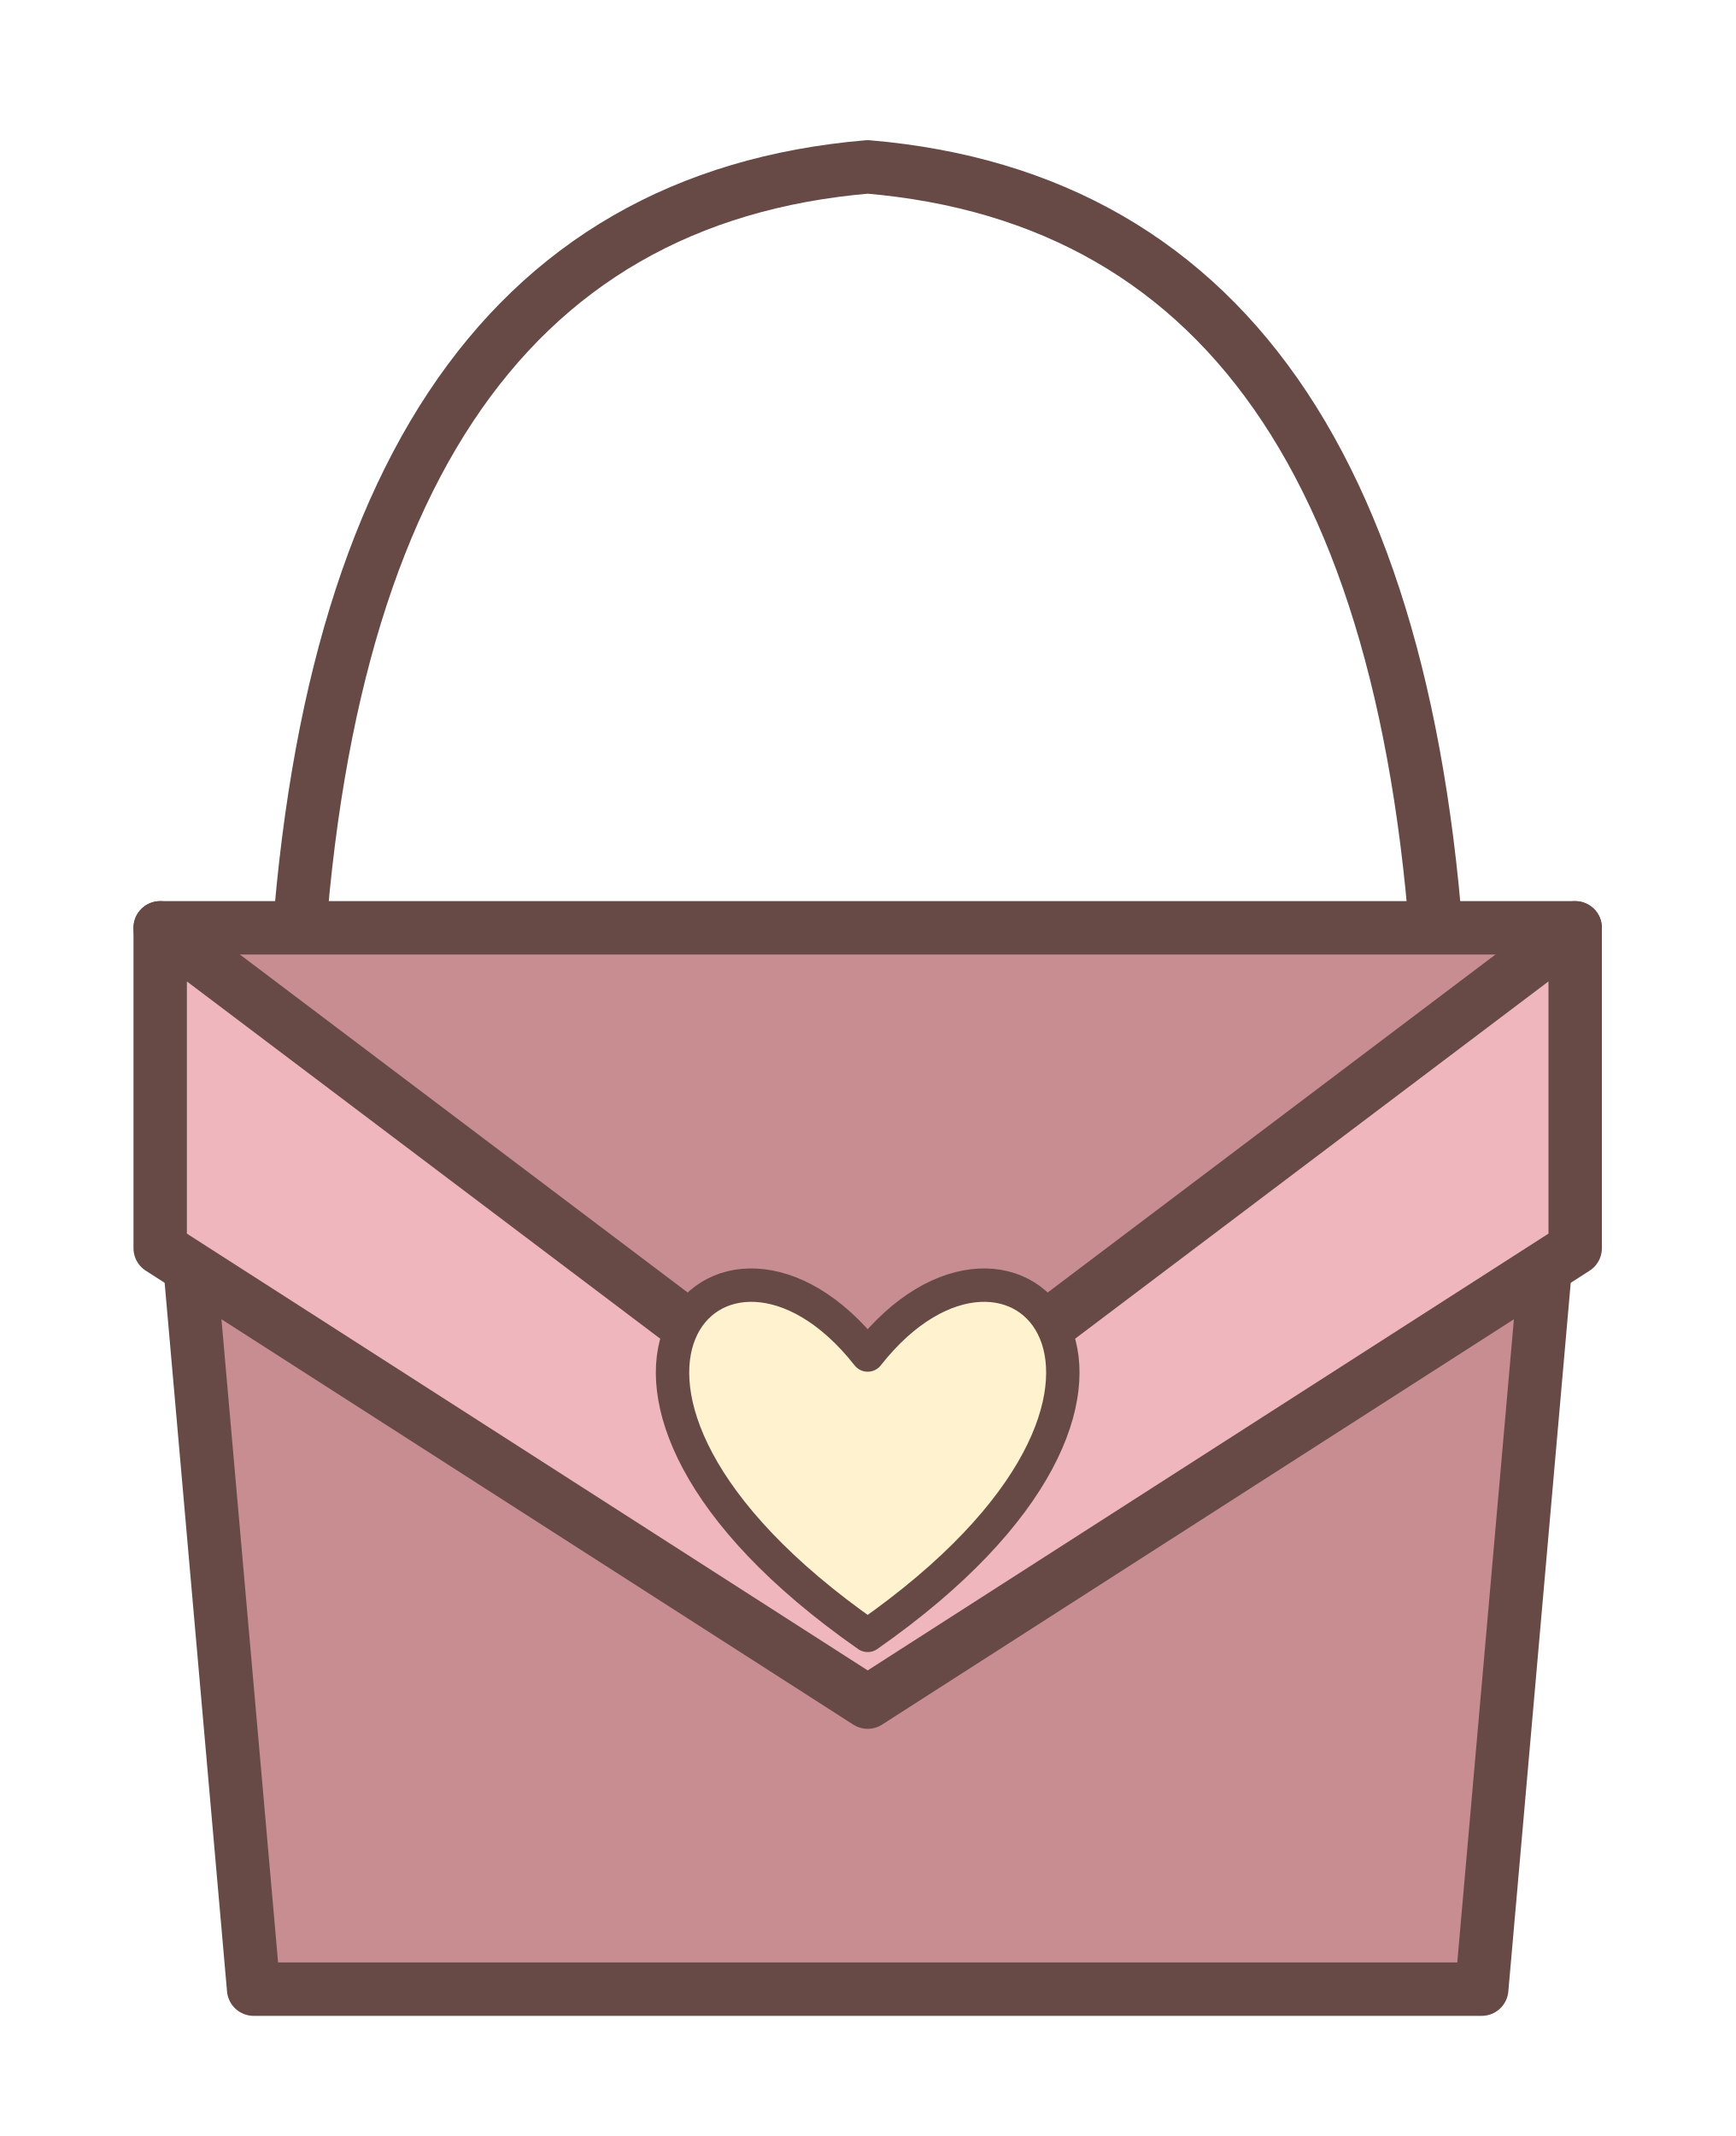
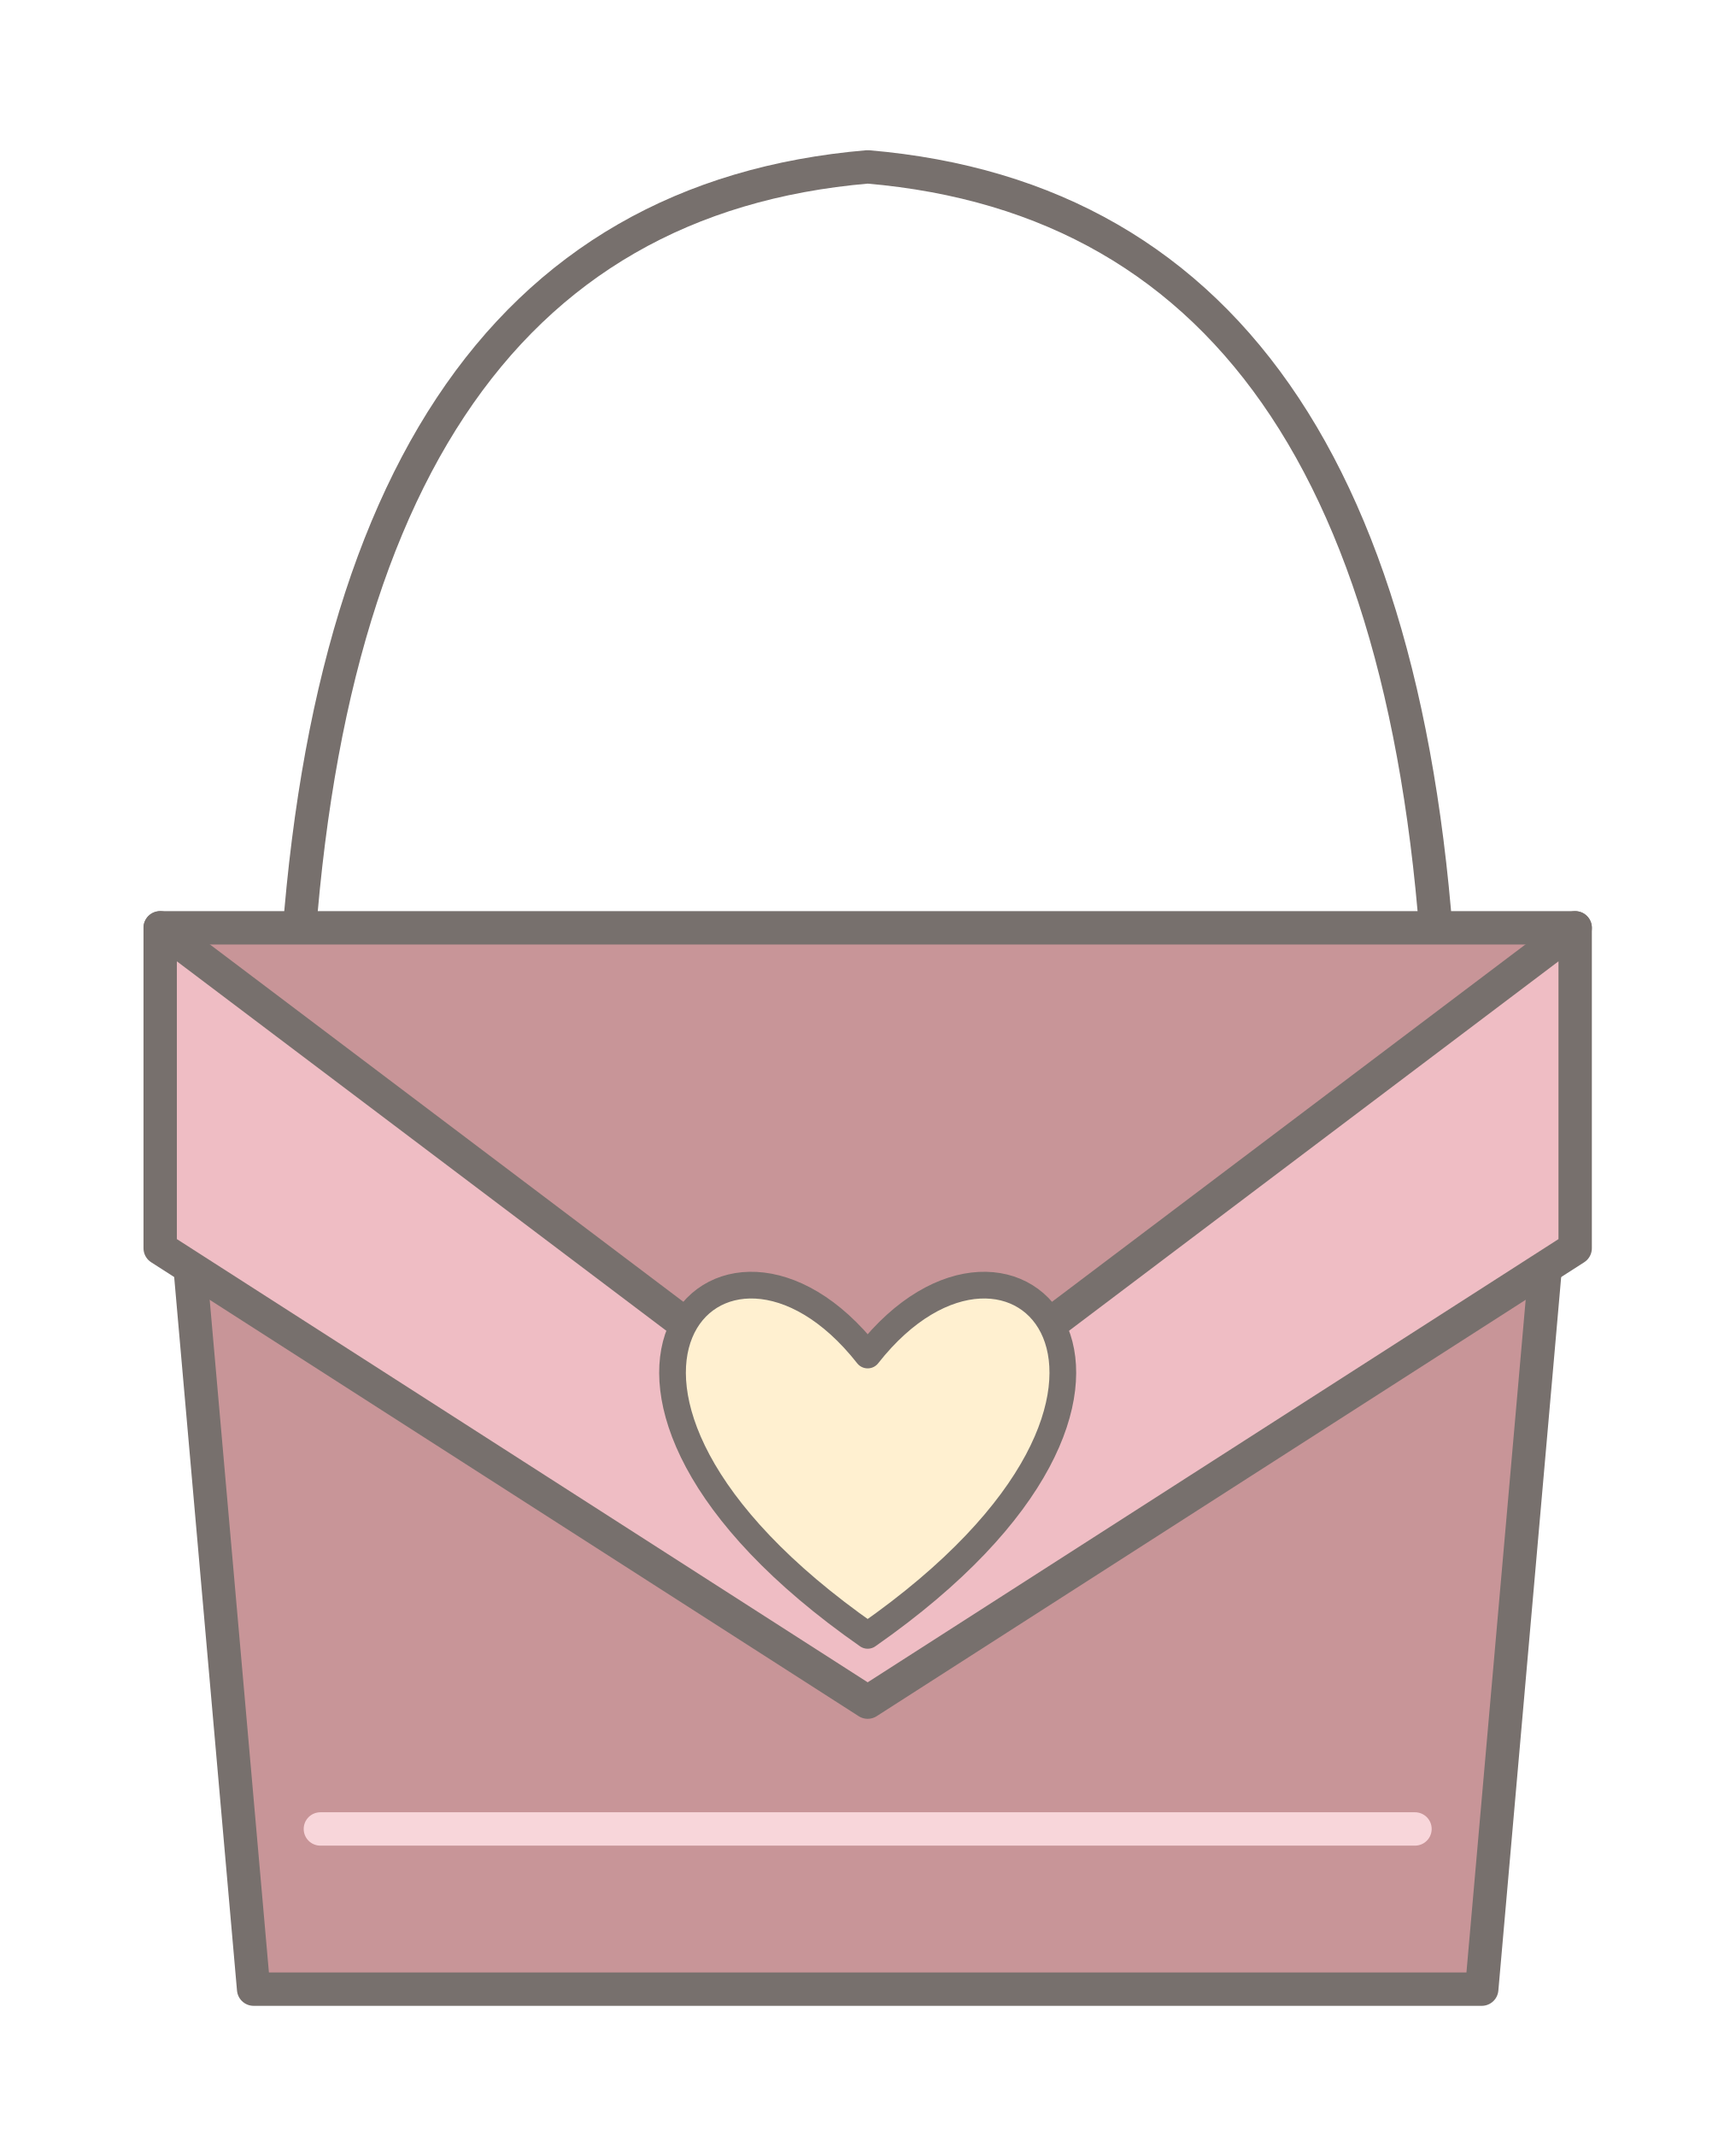
<svg xmlns="http://www.w3.org/2000/svg" viewBox="0 0 260 320">
-   <g stroke="#674946" stroke-width="8" stroke-linejoin="round">
+   <g stroke="#77706d" stroke-width="5" stroke-linecap="round" stroke-linejoin="round">
    <path fill="none" d="M44 155Q48 32 130 25Q212 32 216 155" />
-     <path fill="#c78d91" d="M24 139H236L222 298H38Z" />
-     <path fill="#efb6bd" d="M24 139L130 219L236 139V187L130 255L24 187Z" />
-     <path fill="#fff3cf" d="M130 203c-22-28-53 5 0 42 53-37 22-70 0-42Z" stroke-width="5" />
+     <path fill="#c89598" d="M24 139H236L222 298H38Z" />
+     <path fill="#efbdc4" d="M24 139L130 219L236 139V187L130 255L24 187Z" />
+     <path fill="#fff0d0" d="M130 203c-22-28-53 5 0 42 53-37 22-70 0-42Z" stroke-width="4" />
+     <path fill="none" stroke="#f8d6da" d="M48 274H212" />
  </g>
</svg>
